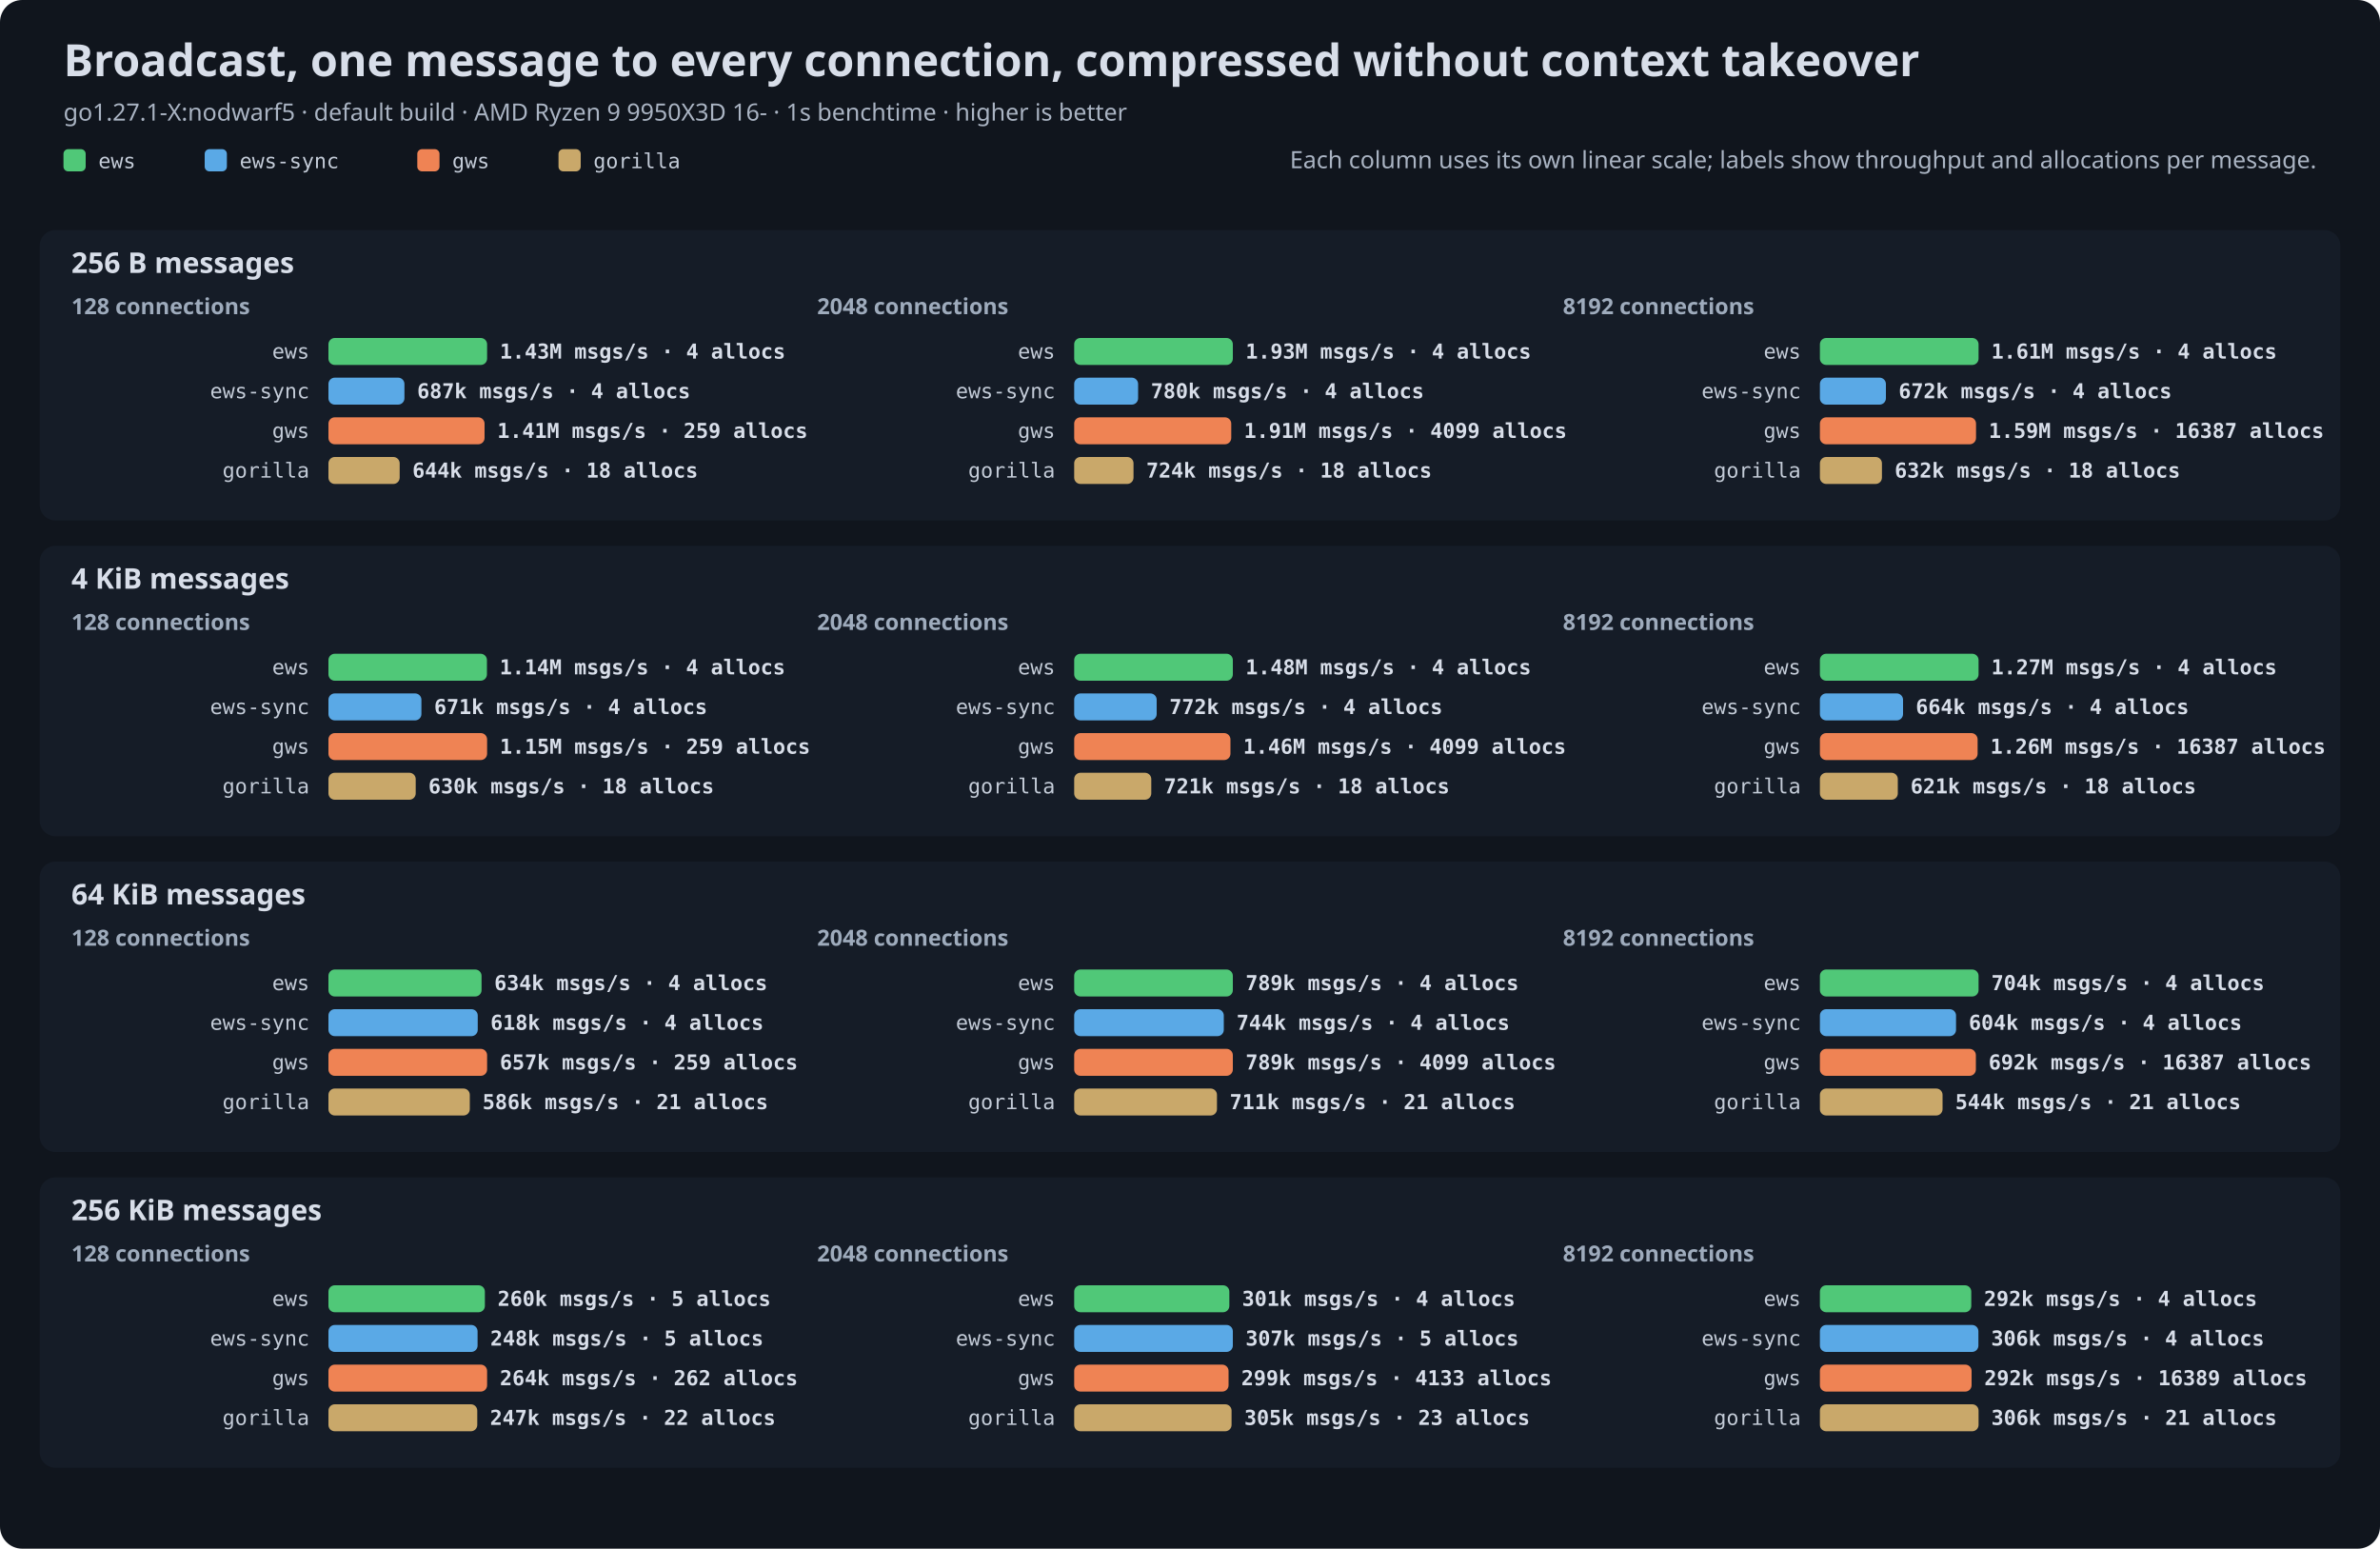
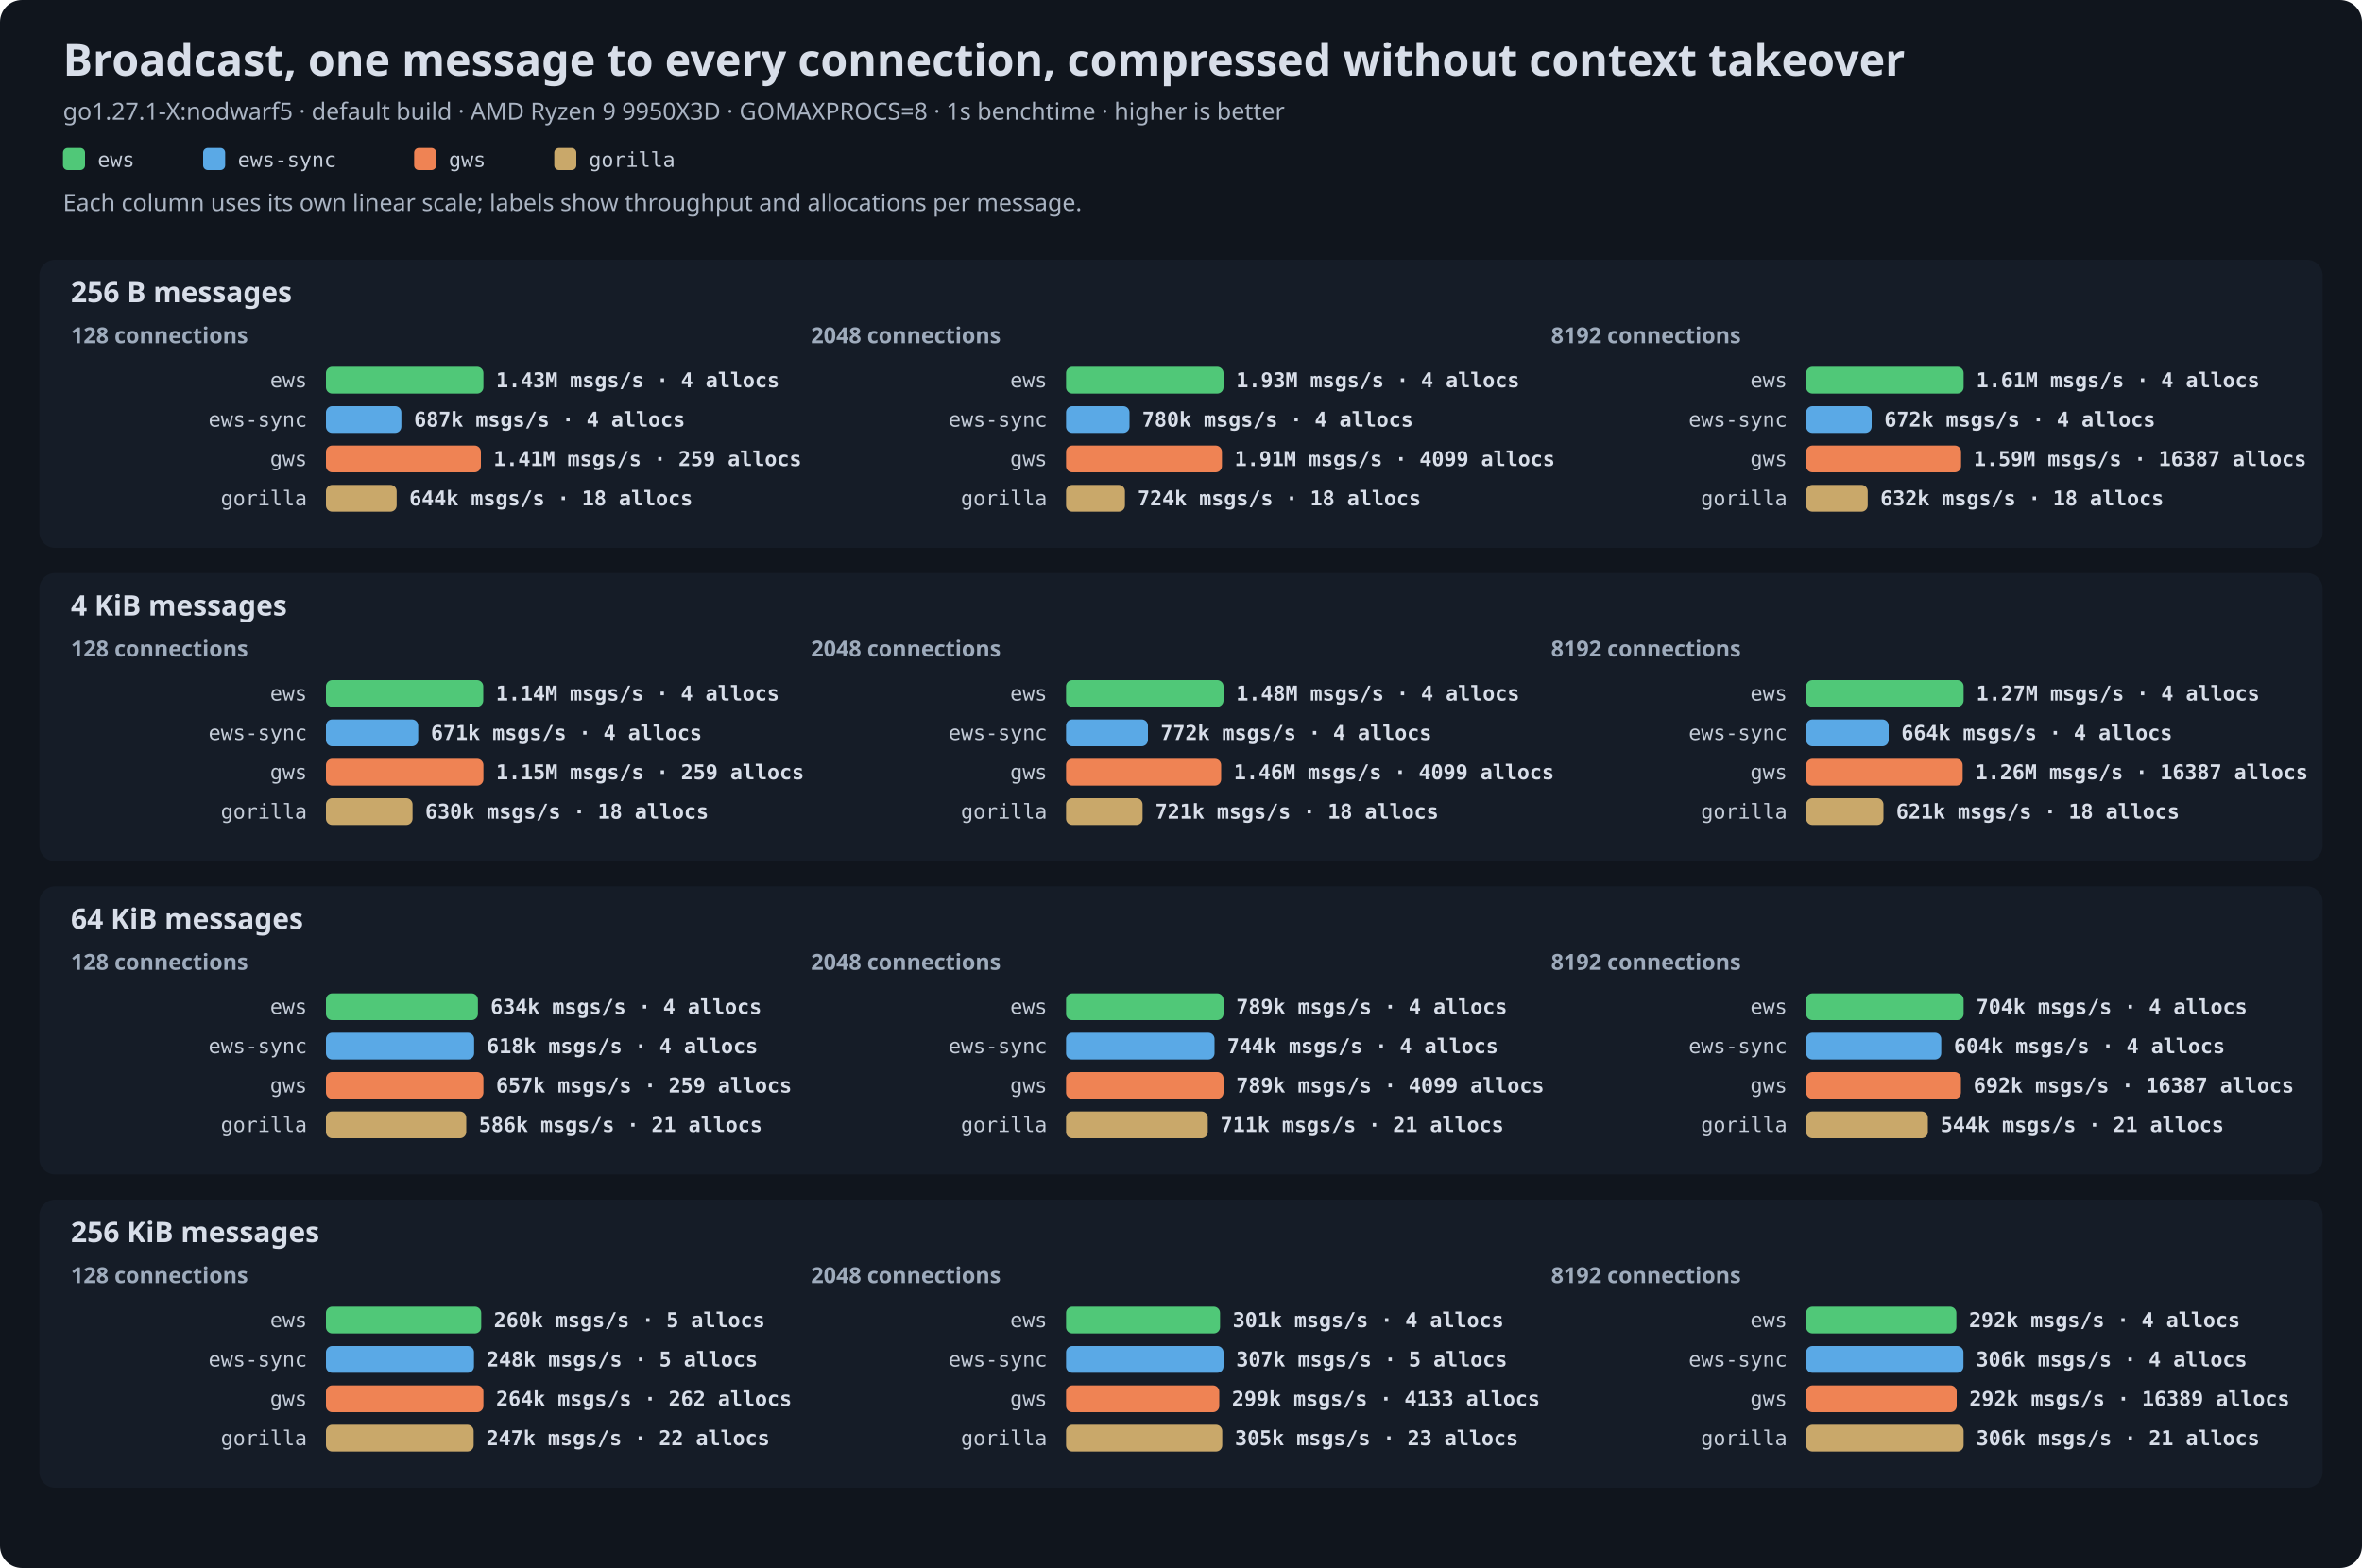
- <svg xmlns="http://www.w3.org/2000/svg" width="1500" height="976" viewBox="0 0 1500 976" role="img" aria-labelledby="title desc">
+ <svg xmlns="http://www.w3.org/2000/svg" width="1500" height="996" viewBox="0 0 1500 996" role="img" aria-labelledby="title desc">
  <style>text{font-family:ui-monospace,SFMono-Regular,Menlo,Consolas,monospace;fill:#d8dee9}.title{font-family:ui-sans-serif,system-ui,sans-serif;font-size:28px;font-weight:700}.subtitle{font-family:ui-sans-serif,system-ui,sans-serif;font-size:15px;fill:#aab4c3}.group{font-family:ui-sans-serif,system-ui,sans-serif;font-size:18px;font-weight:650}.contract{font-family:ui-sans-serif,system-ui,sans-serif;font-size:14px;font-weight:650;fill:#9eabbc}.series{font-size:13px;fill:#c4ccd8}.value{font-size:13px;font-weight:650}.panel{fill:#151c27}</style>
-   <rect width="1500" height="976" rx="14" fill="#10151d" />
+   <rect width="1500" height="996" rx="14" fill="#10151d" />
  <text class="title" x="40" y="48">Broadcast, one message to every connection, compressed without context takeover</text>
-   <text class="subtitle" x="40" y="76">go1.27.1-X:nodwarf5 · default build · AMD Ryzen 9 9950X3D 16- · 1s benchtime · higher is better</text>
+   <text class="subtitle" x="40" y="76">go1.27.1-X:nodwarf5 · default build · AMD Ryzen 9 9950X3D · GOMAXPROCS=8 · 1s benchtime · higher is better</text>
  <rect x="40" y="94" width="14" height="14" rx="3" fill="#50c878" />
  <text class="series" x="62" y="106">ews</text>
  <rect x="129" y="94" width="14" height="14" rx="3" fill="#5aa9e6" />
  <text class="series" x="151" y="106">ews-sync</text>
  <rect x="263" y="94" width="14" height="14" rx="3" fill="#ef8354" />
  <text class="series" x="285" y="106">gws</text>
  <rect x="352" y="94" width="14" height="14" rx="3" fill="#c9a86a" />
  <text class="series" x="374" y="106">gorilla</text>
-   <text class="subtitle" x="1460" y="106" text-anchor="end">Each column uses its own linear scale; labels show throughput and allocations per message.</text>
-   <g transform="translate(0,145)">
+   <text class="subtitle" x="40" y="134">Each column uses its own linear scale; labels show throughput and allocations per message.</text>
+   <g transform="translate(0,165)">
    <rect class="panel" x="25" y="0" width="1450" height="183" rx="10" />
    <text class="group" x="45" y="27">256 B messages</text>
    <text class="contract" x="45" y="53">128 connections</text>
    <text class="series" x="195" y="81" text-anchor="end">ews</text>
    <rect x="207" y="68" width="100.0" height="17" rx="4" fill="#50c878" />
    <text class="value" x="315.0" y="81">1.43M msgs/s · 4 allocs</text>
    <text class="series" x="195" y="106" text-anchor="end">ews-sync</text>
    <rect x="207" y="93" width="47.9" height="17" rx="4" fill="#5aa9e6" />
    <text class="value" x="262.9" y="106">687k msgs/s · 4 allocs</text>
    <text class="series" x="195" y="131" text-anchor="end">gws</text>
    <rect x="207" y="118" width="98.4" height="17" rx="4" fill="#ef8354" />
    <text class="value" x="313.4" y="131">1.41M msgs/s · 259 allocs</text>
    <text class="series" x="195" y="156" text-anchor="end">gorilla</text>
    <rect x="207" y="143" width="44.9" height="17" rx="4" fill="#c9a86a" />
    <text class="value" x="259.9" y="156">644k msgs/s · 18 allocs</text>
    <text class="contract" x="515" y="53">2048 connections</text>
    <text class="series" x="665" y="81" text-anchor="end">ews</text>
    <rect x="677" y="68" width="100.0" height="17" rx="4" fill="#50c878" />
    <text class="value" x="785.0" y="81">1.93M msgs/s · 4 allocs</text>
    <text class="series" x="665" y="106" text-anchor="end">ews-sync</text>
    <rect x="677" y="93" width="40.3" height="17" rx="4" fill="#5aa9e6" />
    <text class="value" x="725.3" y="106">780k msgs/s · 4 allocs</text>
    <text class="series" x="665" y="131" text-anchor="end">gws</text>
    <rect x="677" y="118" width="99.0" height="17" rx="4" fill="#ef8354" />
    <text class="value" x="784.0" y="131">1.91M msgs/s · 4099 allocs</text>
    <text class="series" x="665" y="156" text-anchor="end">gorilla</text>
    <rect x="677" y="143" width="37.4" height="17" rx="4" fill="#c9a86a" />
    <text class="value" x="722.4" y="156">724k msgs/s · 18 allocs</text>
    <text class="contract" x="985" y="53">8192 connections</text>
    <text class="series" x="1135" y="81" text-anchor="end">ews</text>
    <rect x="1147" y="68" width="100.0" height="17" rx="4" fill="#50c878" />
    <text class="value" x="1255.0" y="81">1.61M msgs/s · 4 allocs</text>
    <text class="series" x="1135" y="106" text-anchor="end">ews-sync</text>
    <rect x="1147" y="93" width="41.6" height="17" rx="4" fill="#5aa9e6" />
    <text class="value" x="1196.6" y="106">672k msgs/s · 4 allocs</text>
    <text class="series" x="1135" y="131" text-anchor="end">gws</text>
    <rect x="1147" y="118" width="98.4" height="17" rx="4" fill="#ef8354" />
    <text class="value" x="1253.4" y="131">1.59M msgs/s · 16387 allocs</text>
    <text class="series" x="1135" y="156" text-anchor="end">gorilla</text>
    <rect x="1147" y="143" width="39.1" height="17" rx="4" fill="#c9a86a" />
    <text class="value" x="1194.1" y="156">632k msgs/s · 18 allocs</text>
  </g>
-   <g transform="translate(0,344)">
+   <g transform="translate(0,364)">
    <rect class="panel" x="25" y="0" width="1450" height="183" rx="10" />
    <text class="group" x="45" y="27">4 KiB messages</text>
    <text class="contract" x="45" y="53">128 connections</text>
    <text class="series" x="195" y="81" text-anchor="end">ews</text>
    <rect x="207" y="68" width="99.9" height="17" rx="4" fill="#50c878" />
    <text class="value" x="314.9" y="81">1.14M msgs/s · 4 allocs</text>
    <text class="series" x="195" y="106" text-anchor="end">ews-sync</text>
    <rect x="207" y="93" width="58.6" height="17" rx="4" fill="#5aa9e6" />
    <text class="value" x="273.6" y="106">671k msgs/s · 4 allocs</text>
    <text class="series" x="195" y="131" text-anchor="end">gws</text>
    <rect x="207" y="118" width="100.0" height="17" rx="4" fill="#ef8354" />
    <text class="value" x="315.0" y="131">1.15M msgs/s · 259 allocs</text>
    <text class="series" x="195" y="156" text-anchor="end">gorilla</text>
    <rect x="207" y="143" width="55.0" height="17" rx="4" fill="#c9a86a" />
    <text class="value" x="270.0" y="156">630k msgs/s · 18 allocs</text>
    <text class="contract" x="515" y="53">2048 connections</text>
    <text class="series" x="665" y="81" text-anchor="end">ews</text>
    <rect x="677" y="68" width="100.0" height="17" rx="4" fill="#50c878" />
    <text class="value" x="785.0" y="81">1.48M msgs/s · 4 allocs</text>
    <text class="series" x="665" y="106" text-anchor="end">ews-sync</text>
    <rect x="677" y="93" width="52.0" height="17" rx="4" fill="#5aa9e6" />
    <text class="value" x="737.0" y="106">772k msgs/s · 4 allocs</text>
    <text class="series" x="665" y="131" text-anchor="end">gws</text>
    <rect x="677" y="118" width="98.5" height="17" rx="4" fill="#ef8354" />
    <text class="value" x="783.5" y="131">1.46M msgs/s · 4099 allocs</text>
    <text class="series" x="665" y="156" text-anchor="end">gorilla</text>
    <rect x="677" y="143" width="48.6" height="17" rx="4" fill="#c9a86a" />
    <text class="value" x="733.6" y="156">721k msgs/s · 18 allocs</text>
    <text class="contract" x="985" y="53">8192 connections</text>
    <text class="series" x="1135" y="81" text-anchor="end">ews</text>
    <rect x="1147" y="68" width="100.0" height="17" rx="4" fill="#50c878" />
    <text class="value" x="1255.0" y="81">1.27M msgs/s · 4 allocs</text>
    <text class="series" x="1135" y="106" text-anchor="end">ews-sync</text>
    <rect x="1147" y="93" width="52.4" height="17" rx="4" fill="#5aa9e6" />
    <text class="value" x="1207.4" y="106">664k msgs/s · 4 allocs</text>
    <text class="series" x="1135" y="131" text-anchor="end">gws</text>
    <rect x="1147" y="118" width="99.4" height="17" rx="4" fill="#ef8354" />
    <text class="value" x="1254.4" y="131">1.26M msgs/s · 16387 allocs</text>
    <text class="series" x="1135" y="156" text-anchor="end">gorilla</text>
    <rect x="1147" y="143" width="49.1" height="17" rx="4" fill="#c9a86a" />
    <text class="value" x="1204.1" y="156">621k msgs/s · 18 allocs</text>
  </g>
-   <g transform="translate(0,543)">
+   <g transform="translate(0,563)">
    <rect class="panel" x="25" y="0" width="1450" height="183" rx="10" />
    <text class="group" x="45" y="27">64 KiB messages</text>
    <text class="contract" x="45" y="53">128 connections</text>
    <text class="series" x="195" y="81" text-anchor="end">ews</text>
    <rect x="207" y="68" width="96.5" height="17" rx="4" fill="#50c878" />
    <text class="value" x="311.5" y="81">634k msgs/s · 4 allocs</text>
    <text class="series" x="195" y="106" text-anchor="end">ews-sync</text>
    <rect x="207" y="93" width="94.1" height="17" rx="4" fill="#5aa9e6" />
    <text class="value" x="309.1" y="106">618k msgs/s · 4 allocs</text>
    <text class="series" x="195" y="131" text-anchor="end">gws</text>
    <rect x="207" y="118" width="100.0" height="17" rx="4" fill="#ef8354" />
    <text class="value" x="315.0" y="131">657k msgs/s · 259 allocs</text>
    <text class="series" x="195" y="156" text-anchor="end">gorilla</text>
    <rect x="207" y="143" width="89.1" height="17" rx="4" fill="#c9a86a" />
    <text class="value" x="304.1" y="156">586k msgs/s · 21 allocs</text>
    <text class="contract" x="515" y="53">2048 connections</text>
    <text class="series" x="665" y="81" text-anchor="end">ews</text>
    <rect x="677" y="68" width="100.0" height="17" rx="4" fill="#50c878" />
    <text class="value" x="785.0" y="81">789k msgs/s · 4 allocs</text>
    <text class="series" x="665" y="106" text-anchor="end">ews-sync</text>
    <rect x="677" y="93" width="94.3" height="17" rx="4" fill="#5aa9e6" />
    <text class="value" x="779.3" y="106">744k msgs/s · 4 allocs</text>
    <text class="series" x="665" y="131" text-anchor="end">gws</text>
    <rect x="677" y="118" width="100.0" height="17" rx="4" fill="#ef8354" />
    <text class="value" x="785.0" y="131">789k msgs/s · 4099 allocs</text>
    <text class="series" x="665" y="156" text-anchor="end">gorilla</text>
    <rect x="677" y="143" width="90.0" height="17" rx="4" fill="#c9a86a" />
    <text class="value" x="775.0" y="156">711k msgs/s · 21 allocs</text>
    <text class="contract" x="985" y="53">8192 connections</text>
    <text class="series" x="1135" y="81" text-anchor="end">ews</text>
    <rect x="1147" y="68" width="100.0" height="17" rx="4" fill="#50c878" />
    <text class="value" x="1255.0" y="81">704k msgs/s · 4 allocs</text>
    <text class="series" x="1135" y="106" text-anchor="end">ews-sync</text>
    <rect x="1147" y="93" width="85.8" height="17" rx="4" fill="#5aa9e6" />
    <text class="value" x="1240.8" y="106">604k msgs/s · 4 allocs</text>
    <text class="series" x="1135" y="131" text-anchor="end">gws</text>
    <rect x="1147" y="118" width="98.3" height="17" rx="4" fill="#ef8354" />
    <text class="value" x="1253.3" y="131">692k msgs/s · 16387 allocs</text>
    <text class="series" x="1135" y="156" text-anchor="end">gorilla</text>
    <rect x="1147" y="143" width="77.3" height="17" rx="4" fill="#c9a86a" />
    <text class="value" x="1232.3" y="156">544k msgs/s · 21 allocs</text>
  </g>
-   <g transform="translate(0,742)">
+   <g transform="translate(0,762)">
    <rect class="panel" x="25" y="0" width="1450" height="183" rx="10" />
    <text class="group" x="45" y="27">256 KiB messages</text>
    <text class="contract" x="45" y="53">128 connections</text>
    <text class="series" x="195" y="81" text-anchor="end">ews</text>
    <rect x="207" y="68" width="98.6" height="17" rx="4" fill="#50c878" />
    <text class="value" x="313.6" y="81">260k msgs/s · 5 allocs</text>
    <text class="series" x="195" y="106" text-anchor="end">ews-sync</text>
    <rect x="207" y="93" width="94.0" height="17" rx="4" fill="#5aa9e6" />
    <text class="value" x="309.0" y="106">248k msgs/s · 5 allocs</text>
    <text class="series" x="195" y="131" text-anchor="end">gws</text>
    <rect x="207" y="118" width="100.0" height="17" rx="4" fill="#ef8354" />
    <text class="value" x="315.0" y="131">264k msgs/s · 262 allocs</text>
    <text class="series" x="195" y="156" text-anchor="end">gorilla</text>
    <rect x="207" y="143" width="93.8" height="17" rx="4" fill="#c9a86a" />
    <text class="value" x="308.8" y="156">247k msgs/s · 22 allocs</text>
    <text class="contract" x="515" y="53">2048 connections</text>
    <text class="series" x="665" y="81" text-anchor="end">ews</text>
    <rect x="677" y="68" width="97.8" height="17" rx="4" fill="#50c878" />
    <text class="value" x="782.8" y="81">301k msgs/s · 4 allocs</text>
    <text class="series" x="665" y="106" text-anchor="end">ews-sync</text>
    <rect x="677" y="93" width="100.0" height="17" rx="4" fill="#5aa9e6" />
    <text class="value" x="785.0" y="106">307k msgs/s · 5 allocs</text>
    <text class="series" x="665" y="131" text-anchor="end">gws</text>
    <rect x="677" y="118" width="97.3" height="17" rx="4" fill="#ef8354" />
    <text class="value" x="782.3" y="131">299k msgs/s · 4133 allocs</text>
    <text class="series" x="665" y="156" text-anchor="end">gorilla</text>
    <rect x="677" y="143" width="99.2" height="17" rx="4" fill="#c9a86a" />
    <text class="value" x="784.2" y="156">305k msgs/s · 23 allocs</text>
    <text class="contract" x="985" y="53">8192 connections</text>
    <text class="series" x="1135" y="81" text-anchor="end">ews</text>
    <rect x="1147" y="68" width="95.4" height="17" rx="4" fill="#50c878" />
    <text class="value" x="1250.4" y="81">292k msgs/s · 4 allocs</text>
    <text class="series" x="1135" y="106" text-anchor="end">ews-sync</text>
    <rect x="1147" y="93" width="99.9" height="17" rx="4" fill="#5aa9e6" />
    <text class="value" x="1254.9" y="106">306k msgs/s · 4 allocs</text>
    <text class="series" x="1135" y="131" text-anchor="end">gws</text>
    <rect x="1147" y="118" width="95.6" height="17" rx="4" fill="#ef8354" />
    <text class="value" x="1250.6" y="131">292k msgs/s · 16389 allocs</text>
    <text class="series" x="1135" y="156" text-anchor="end">gorilla</text>
    <rect x="1147" y="143" width="100.0" height="17" rx="4" fill="#c9a86a" />
    <text class="value" x="1255.0" y="156">306k msgs/s · 21 allocs</text>
  </g>
</svg>
